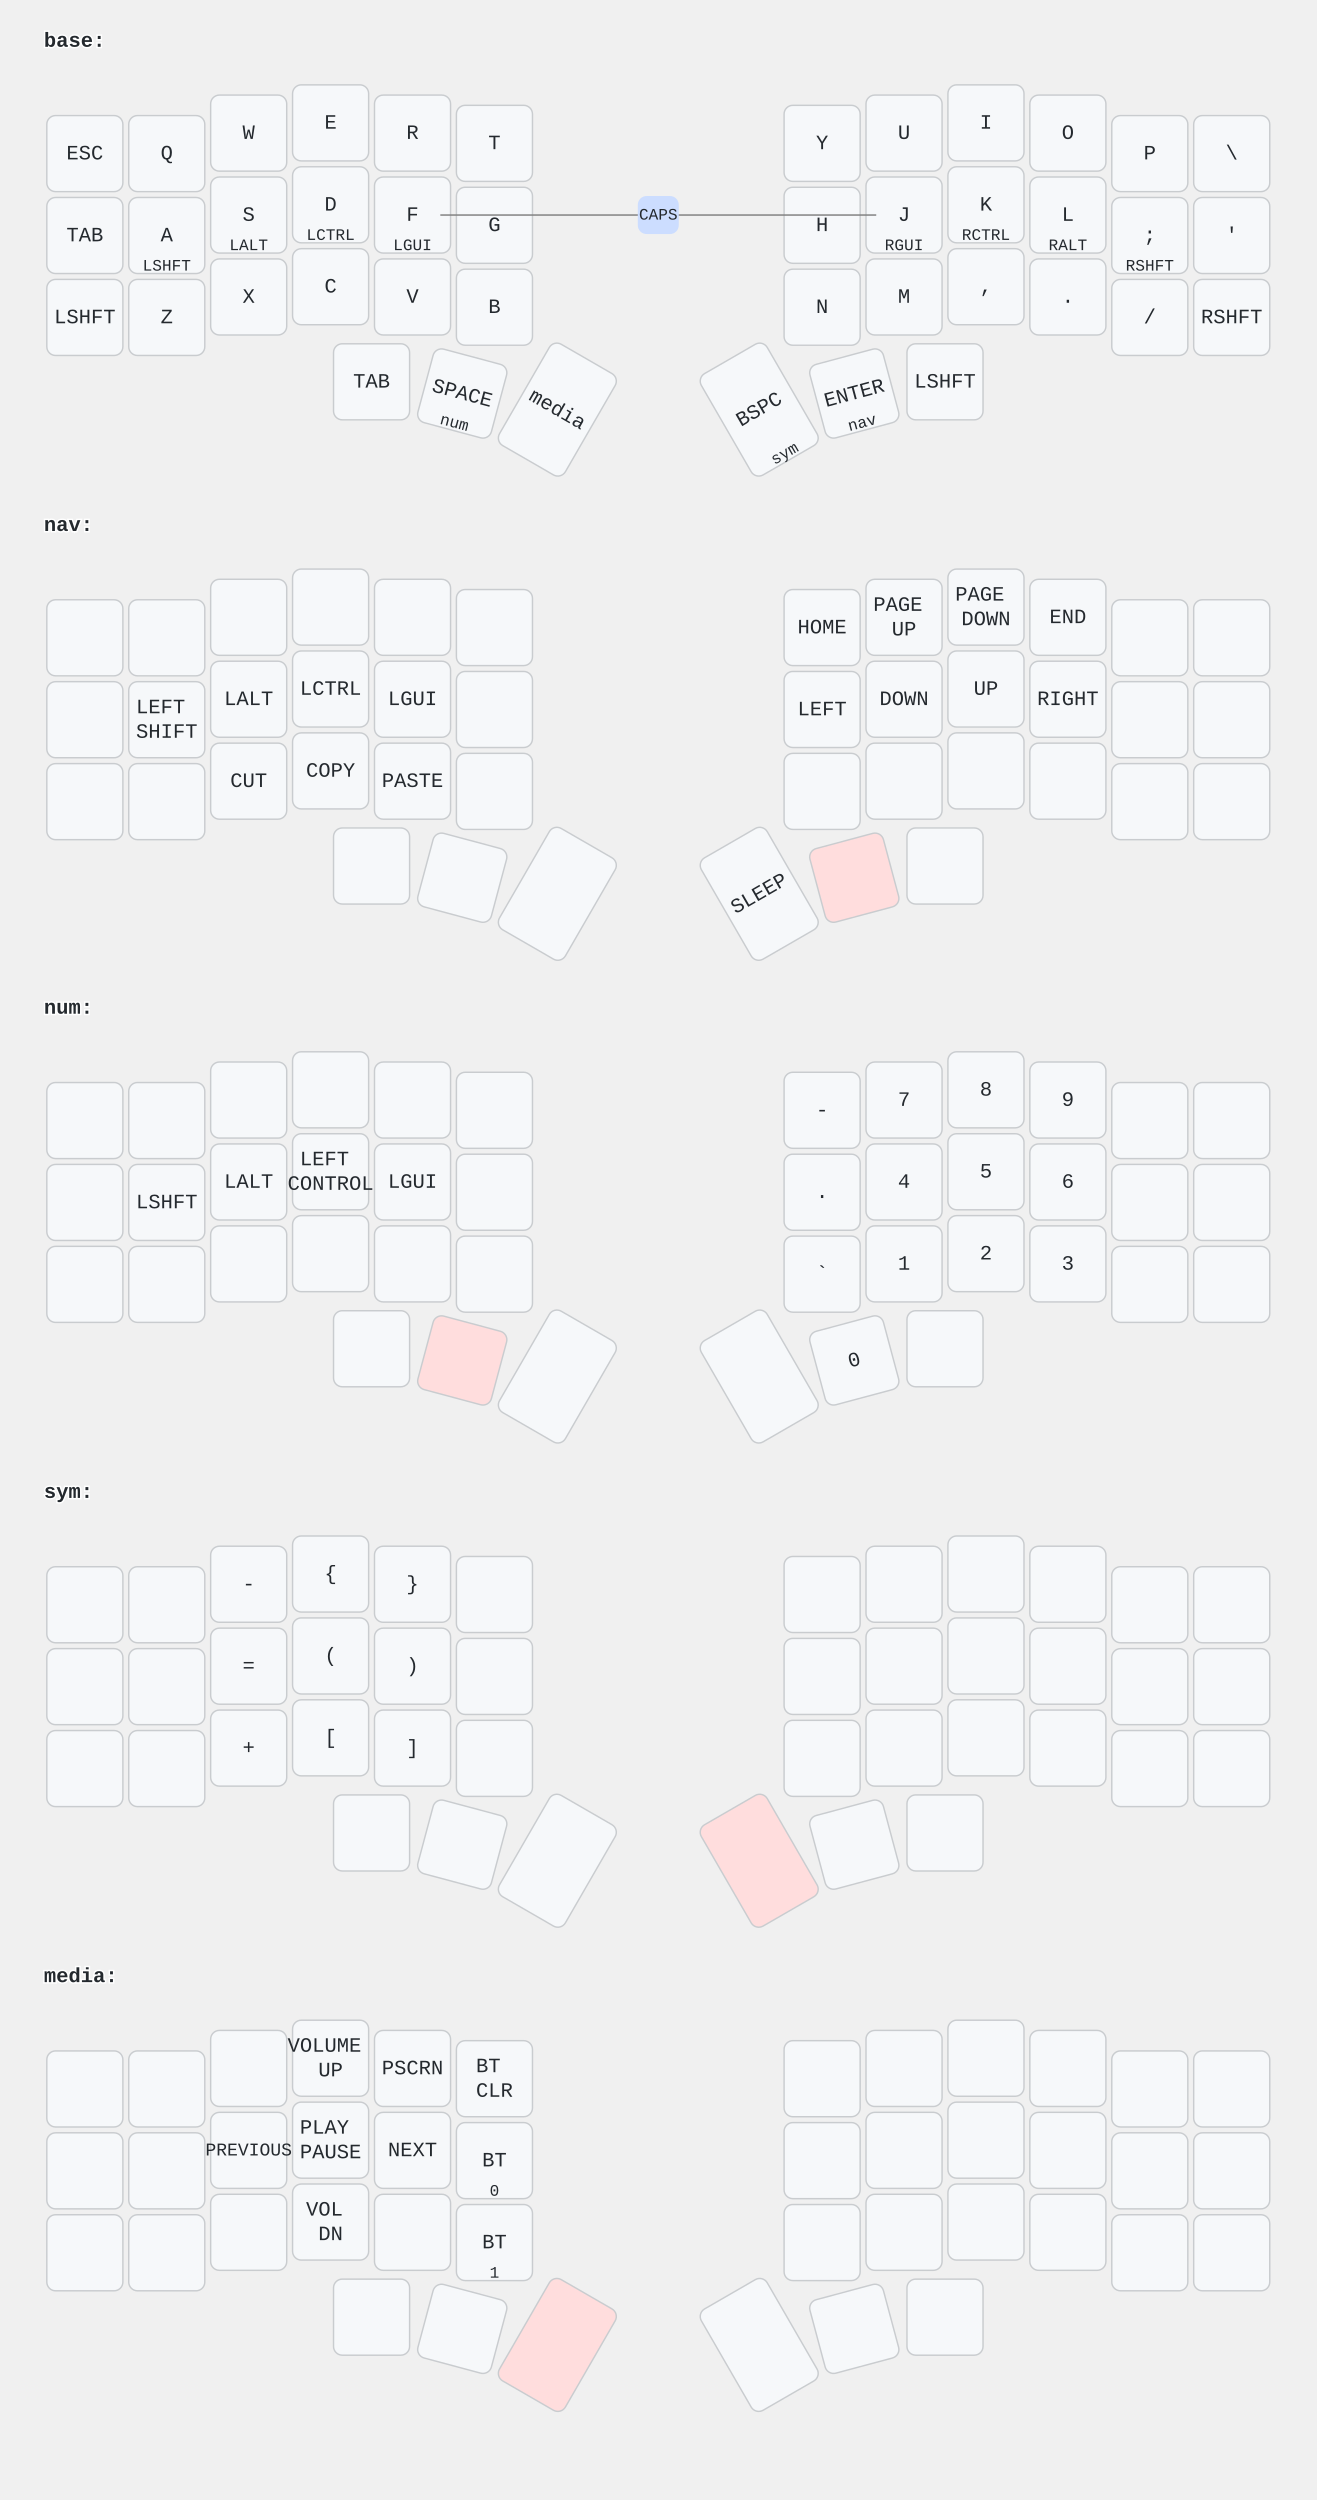
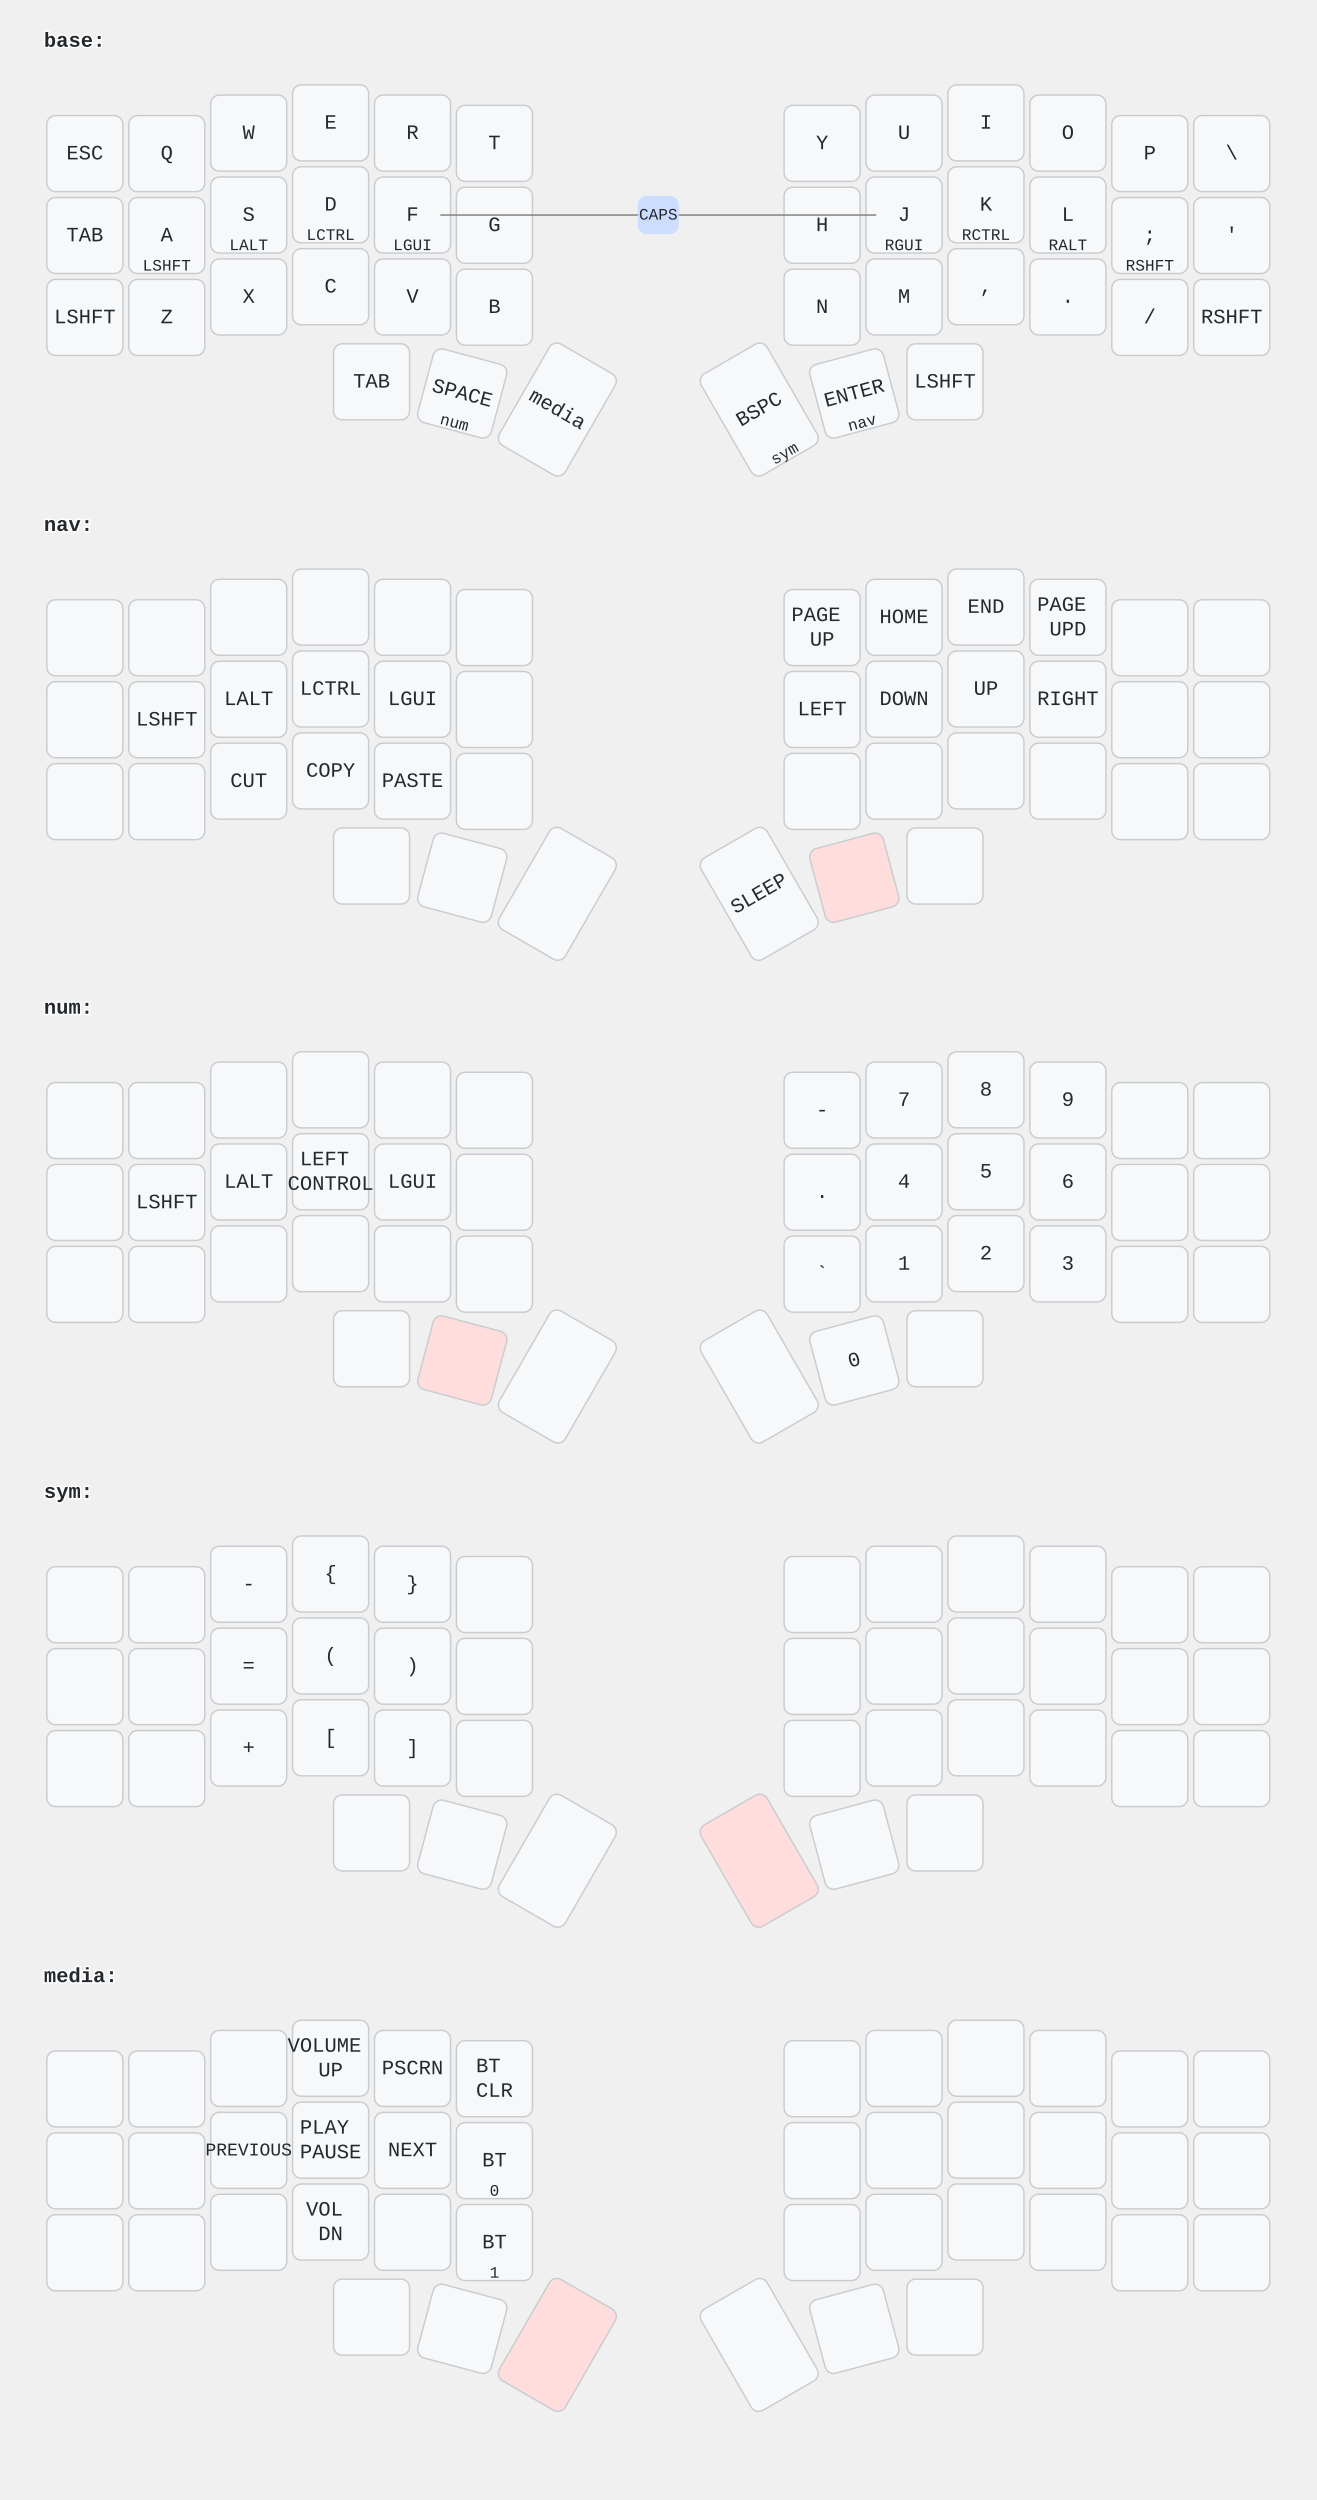
<svg xmlns="http://www.w3.org/2000/svg" width="900" height="1709" viewBox="0 0 900 1709" class="keymap">
  <style>/* inherit to force styles through use tags */
svg path {
    fill: inherit;
}

/* font and background color specifications */
svg.keymap {
    font-family: SFMono-Regular,Consolas,Liberation Mono,Menlo,monospace;
    font-size: 14px;
    font-kerning: normal;
    text-rendering: optimizeLegibility;
    fill: #24292e;
}

/* default key styling */
rect.key {
    fill: #f6f8fa;
    stroke: #c9cccf;
    stroke-width: 1;
}

/* default key side styling, only used is draw_key_sides is set */
rect.side {
    filter: brightness(90%);
}

/* color accent for combo boxes */
rect.combo, rect.combo-separate {
    fill: #cdf;
}

/* color accent for held keys */
rect.held, rect.combo.held {
    fill: #fdd;
}

/* color accent for ghost (optional) keys */
rect.ghost, rect.combo.ghost {
    stroke-dasharray: 4, 4;
    stroke-width: 2;
}

text {
    text-anchor: middle;
    dominant-baseline: middle;
}

/* styling for layer labels */
text.label {
    font-weight: bold;
    text-anchor: start;
    stroke: white;
    stroke-width: 2;
    paint-order: stroke;
}

/* styling for combo tap, and key hold/shifted label text */
text.combo, text.hold, text.shifted {
    font-size: 11px;
}

text.hold {
    text-anchor: middle;
    dominant-baseline: auto;
}

text.shifted {
    text-anchor: middle;
    dominant-baseline: hanging;
}

/* styling for hold/shifted label text in combo box */
text.combo.hold, text.combo.shifted {
    font-size: 8px;
}

/* lighter symbol for transparent keys */
text.trans {
    fill: #7b7e81;
}

/* styling for combo dendrons */
path.combo {
    stroke-width: 1;
    stroke: gray;
    fill: none;
}

/* Start Tabler Icons Cleanup */
/* cannot use height/width with glyphs */
.icon-tabler &gt; path {
    fill: inherit;
    stroke: inherit;
    stroke-width: 2;
}
/* hide tabler's default box */
.icon-tabler &gt; path[stroke="none"][fill="none"] {
    visibility: hidden;
}
/* End Tabler Icons Cleanup */
</style>
  <g transform="translate(30, 0)" class="layer-base">
    <text x="0" y="28" class="label">base:</text>
    <g transform="translate(0, 56)">
      <g transform="translate(28, 49)" class="key keypos-0">
        <rect rx="6" ry="6" x="-26" y="-26" width="52" height="52" class="key" />
        <text x="0" y="0" class="key tap">ESC</text>
      </g>
      <g transform="translate(84, 49)" class="key keypos-1">
        <rect rx="6" ry="6" x="-26" y="-26" width="52" height="52" class="key" />
        <text x="0" y="0" class="key tap">Q</text>
      </g>
      <g transform="translate(140, 35)" class="key keypos-2">
        <rect rx="6" ry="6" x="-26" y="-26" width="52" height="52" class="key" />
        <text x="0" y="0" class="key tap">W</text>
      </g>
      <g transform="translate(196, 28)" class="key keypos-3">
        <rect rx="6" ry="6" x="-26" y="-26" width="52" height="52" class="key" />
        <text x="0" y="0" class="key tap">E</text>
      </g>
      <g transform="translate(252, 35)" class="key keypos-4">
        <rect rx="6" ry="6" x="-26" y="-26" width="52" height="52" class="key" />
        <text x="0" y="0" class="key tap">R</text>
      </g>
      <g transform="translate(308, 42)" class="key keypos-5">
        <rect rx="6" ry="6" x="-26" y="-26" width="52" height="52" class="key" />
        <text x="0" y="0" class="key tap">T</text>
      </g>
      <g transform="translate(532, 42)" class="key keypos-6">
        <rect rx="6" ry="6" x="-26" y="-26" width="52" height="52" class="key" />
        <text x="0" y="0" class="key tap">Y</text>
      </g>
      <g transform="translate(588, 35)" class="key keypos-7">
        <rect rx="6" ry="6" x="-26" y="-26" width="52" height="52" class="key" />
        <text x="0" y="0" class="key tap">U</text>
      </g>
      <g transform="translate(644, 28)" class="key keypos-8">
        <rect rx="6" ry="6" x="-26" y="-26" width="52" height="52" class="key" />
        <text x="0" y="0" class="key tap">I</text>
      </g>
      <g transform="translate(700, 35)" class="key keypos-9">
        <rect rx="6" ry="6" x="-26" y="-26" width="52" height="52" class="key" />
        <text x="0" y="0" class="key tap">O</text>
      </g>
      <g transform="translate(756, 49)" class="key keypos-10">
        <rect rx="6" ry="6" x="-26" y="-26" width="52" height="52" class="key" />
        <text x="0" y="0" class="key tap">P</text>
      </g>
      <g transform="translate(812, 49)" class="key keypos-11">
        <rect rx="6" ry="6" x="-26" y="-26" width="52" height="52" class="key" />
        <text x="0" y="0" class="key tap">\</text>
      </g>
      <g transform="translate(28, 105)" class="key keypos-12">
        <rect rx="6" ry="6" x="-26" y="-26" width="52" height="52" class="key" />
        <text x="0" y="0" class="key tap">TAB</text>
      </g>
      <g transform="translate(84, 105)" class="key keypos-13">
        <rect rx="6" ry="6" x="-26" y="-26" width="52" height="52" class="key" />
        <text x="0" y="0" class="key tap">A</text>
        <text x="0" y="24" class="key hold">LSHFT</text>
      </g>
      <g transform="translate(140, 91)" class="key keypos-14">
        <rect rx="6" ry="6" x="-26" y="-26" width="52" height="52" class="key" />
        <text x="0" y="0" class="key tap">S</text>
        <text x="0" y="24" class="key hold">LALT</text>
      </g>
      <g transform="translate(196, 84)" class="key keypos-15">
        <rect rx="6" ry="6" x="-26" y="-26" width="52" height="52" class="key" />
        <text x="0" y="0" class="key tap">D</text>
        <text x="0" y="24" class="key hold">LCTRL</text>
      </g>
      <g transform="translate(252, 91)" class="key keypos-16">
        <rect rx="6" ry="6" x="-26" y="-26" width="52" height="52" class="key" />
        <text x="0" y="0" class="key tap">F</text>
        <text x="0" y="24" class="key hold">LGUI</text>
      </g>
      <g transform="translate(308, 98)" class="key keypos-17">
        <rect rx="6" ry="6" x="-26" y="-26" width="52" height="52" class="key" />
        <text x="0" y="0" class="key tap">G</text>
      </g>
      <g transform="translate(532, 98)" class="key keypos-18">
        <rect rx="6" ry="6" x="-26" y="-26" width="52" height="52" class="key" />
        <text x="0" y="0" class="key tap">H</text>
      </g>
      <g transform="translate(588, 91)" class="key keypos-19">
        <rect rx="6" ry="6" x="-26" y="-26" width="52" height="52" class="key" />
        <text x="0" y="0" class="key tap">J</text>
        <text x="0" y="24" class="key hold">RGUI</text>
      </g>
      <g transform="translate(644, 84)" class="key keypos-20">
        <rect rx="6" ry="6" x="-26" y="-26" width="52" height="52" class="key" />
        <text x="0" y="0" class="key tap">K</text>
        <text x="0" y="24" class="key hold">RCTRL</text>
      </g>
      <g transform="translate(700, 91)" class="key keypos-21">
        <rect rx="6" ry="6" x="-26" y="-26" width="52" height="52" class="key" />
        <text x="0" y="0" class="key tap">L</text>
        <text x="0" y="24" class="key hold">RALT</text>
      </g>
      <g transform="translate(756, 105)" class="key keypos-22">
        <rect rx="6" ry="6" x="-26" y="-26" width="52" height="52" class="key" />
        <text x="0" y="0" class="key tap">;</text>
        <text x="0" y="24" class="key hold">RSHFT</text>
      </g>
      <g transform="translate(812, 105)" class="key keypos-23">
        <rect rx="6" ry="6" x="-26" y="-26" width="52" height="52" class="key" />
        <text x="0" y="0" class="key tap">'</text>
      </g>
      <g transform="translate(28, 161)" class="key keypos-24">
        <rect rx="6" ry="6" x="-26" y="-26" width="52" height="52" class="key" />
        <text x="0" y="0" class="key tap">LSHFT</text>
      </g>
      <g transform="translate(84, 161)" class="key keypos-25">
        <rect rx="6" ry="6" x="-26" y="-26" width="52" height="52" class="key" />
        <text x="0" y="0" class="key tap">Z</text>
      </g>
      <g transform="translate(140, 147)" class="key keypos-26">
        <rect rx="6" ry="6" x="-26" y="-26" width="52" height="52" class="key" />
        <text x="0" y="0" class="key tap">X</text>
      </g>
      <g transform="translate(196, 140)" class="key keypos-27">
        <rect rx="6" ry="6" x="-26" y="-26" width="52" height="52" class="key" />
        <text x="0" y="0" class="key tap">C</text>
      </g>
      <g transform="translate(252, 147)" class="key keypos-28">
        <rect rx="6" ry="6" x="-26" y="-26" width="52" height="52" class="key" />
        <text x="0" y="0" class="key tap">V</text>
      </g>
      <g transform="translate(308, 154)" class="key keypos-29">
        <rect rx="6" ry="6" x="-26" y="-26" width="52" height="52" class="key" />
        <text x="0" y="0" class="key tap">B</text>
      </g>
      <g transform="translate(532, 154)" class="key keypos-30">
        <rect rx="6" ry="6" x="-26" y="-26" width="52" height="52" class="key" />
        <text x="0" y="0" class="key tap">N</text>
      </g>
      <g transform="translate(588, 147)" class="key keypos-31">
        <rect rx="6" ry="6" x="-26" y="-26" width="52" height="52" class="key" />
        <text x="0" y="0" class="key tap">M</text>
      </g>
      <g transform="translate(644, 140)" class="key keypos-32">
        <rect rx="6" ry="6" x="-26" y="-26" width="52" height="52" class="key" />
        <text x="0" y="0" class="key tap">,</text>
      </g>
      <g transform="translate(700, 147)" class="key keypos-33">
        <rect rx="6" ry="6" x="-26" y="-26" width="52" height="52" class="key" />
        <text x="0" y="0" class="key tap">.</text>
      </g>
      <g transform="translate(756, 161)" class="key keypos-34">
        <rect rx="6" ry="6" x="-26" y="-26" width="52" height="52" class="key" />
        <text x="0" y="0" class="key tap">/</text>
      </g>
      <g transform="translate(812, 161)" class="key keypos-35">
        <rect rx="6" ry="6" x="-26" y="-26" width="52" height="52" class="key" />
        <text x="0" y="0" class="key tap">RSHFT</text>
      </g>
      <g transform="translate(224, 205)" class="key keypos-36">
        <rect rx="6" ry="6" x="-26" y="-26" width="52" height="52" class="key" />
        <text x="0" y="0" class="key tap">TAB</text>
      </g>
      <g transform="translate(286, 213) rotate(15.0)" class="key keypos-37">
        <rect rx="6" ry="6" x="-26" y="-26" width="52" height="52" class="key" />
        <text x="0" y="0" class="key tap">SPACE</text>
        <text x="0" y="24" class="key hold">num</text>
      </g>
      <g transform="translate(351, 224) rotate(30.0)" class="key keypos-38">
        <rect rx="6" ry="6" x="-26" y="-40" width="52" height="80" class="key" />
        <text x="0" y="0" class="key tap">media</text>
      </g>
      <g transform="translate(489, 224) rotate(-30.0)" class="key keypos-39">
        <rect rx="6" ry="6" x="-26" y="-40" width="52" height="80" class="key" />
        <text x="0" y="0" class="key tap">BSPC</text>
        <text x="0" y="38" class="key hold">sym</text>
      </g>
      <g transform="translate(554, 213) rotate(-15.0)" class="key keypos-40">
        <rect rx="6" ry="6" x="-26" y="-26" width="52" height="52" class="key" />
        <text x="0" y="0" class="key tap">ENTER</text>
        <text x="0" y="24" class="key hold">nav</text>
      </g>
      <g transform="translate(616, 205)" class="key keypos-41">
        <rect rx="6" ry="6" x="-26" y="-26" width="52" height="52" class="key" />
        <text x="0" y="0" class="key tap">LSHFT</text>
      </g>
      <g class="combo combopos-0">
        <path d="M420,91 l-149,0" class="combo" />
        <path d="M420,91 l149,0" class="combo" />
        <rect rx="6" ry="6" x="406" y="78" width="28" height="26" class="combo" />
        <text x="420" y="91" class="combo tap">CAPS</text>
      </g>
    </g>
  </g>
  <g transform="translate(30, 331)" class="layer-nav">
    <text x="0" y="28" class="label">nav:</text>
    <g transform="translate(0, 56)">
      <g transform="translate(28, 49)" class="key keypos-0">
        <rect rx="6" ry="6" x="-26" y="-26" width="52" height="52" class="key" />
      </g>
      <g transform="translate(84, 49)" class="key keypos-1">
        <rect rx="6" ry="6" x="-26" y="-26" width="52" height="52" class="key" />
      </g>
      <g transform="translate(140, 35)" class="key keypos-2">
        <rect rx="6" ry="6" x="-26" y="-26" width="52" height="52" class="key" />
      </g>
      <g transform="translate(196, 28)" class="key keypos-3">
        <rect rx="6" ry="6" x="-26" y="-26" width="52" height="52" class="key" />
      </g>
      <g transform="translate(252, 35)" class="key keypos-4">
        <rect rx="6" ry="6" x="-26" y="-26" width="52" height="52" class="key" />
      </g>
      <g transform="translate(308, 42)" class="key keypos-5">
        <rect rx="6" ry="6" x="-26" y="-26" width="52" height="52" class="key" />
      </g>
      <g transform="translate(532, 42)" class="key keypos-6">
        <rect rx="6" ry="6" x="-26" y="-26" width="52" height="52" class="key" />
-         <text x="0" y="0" class="key tap">HOME</text>
-       </g>
-       <g transform="translate(588, 35)" class="key keypos-7">
-         <rect rx="6" ry="6" x="-26" y="-26" width="52" height="52" class="key" />
        <text x="0" y="0" class="key tap">
          <tspan x="0" dy="-0.6em">PAGE</tspan>
          <tspan x="0" dy="1.2em">UP</tspan>
        </text>
      </g>
+       <g transform="translate(588, 35)" class="key keypos-7">
+         <rect rx="6" ry="6" x="-26" y="-26" width="52" height="52" class="key" />
+         <text x="0" y="0" class="key tap">HOME</text>
+       </g>
      <g transform="translate(644, 28)" class="key keypos-8">
+         <rect rx="6" ry="6" x="-26" y="-26" width="52" height="52" class="key" />
+         <text x="0" y="0" class="key tap">END</text>
+       </g>
+       <g transform="translate(700, 35)" class="key keypos-9">
        <rect rx="6" ry="6" x="-26" y="-26" width="52" height="52" class="key" />
        <text x="0" y="0" class="key tap">
          <tspan x="0" dy="-0.6em">PAGE</tspan>
-           <tspan x="0" dy="1.2em">DOWN</tspan>
+           <tspan x="0" dy="1.2em">UPD</tspan>
        </text>
      </g>
-       <g transform="translate(700, 35)" class="key keypos-9">
-         <rect rx="6" ry="6" x="-26" y="-26" width="52" height="52" class="key" />
-         <text x="0" y="0" class="key tap">END</text>
-       </g>
      <g transform="translate(756, 49)" class="key keypos-10">
        <rect rx="6" ry="6" x="-26" y="-26" width="52" height="52" class="key" />
      </g>
      <g transform="translate(812, 49)" class="key keypos-11">
        <rect rx="6" ry="6" x="-26" y="-26" width="52" height="52" class="key" />
      </g>
      <g transform="translate(28, 105)" class="key keypos-12">
        <rect rx="6" ry="6" x="-26" y="-26" width="52" height="52" class="key" />
      </g>
      <g transform="translate(84, 105)" class="key keypos-13">
        <rect rx="6" ry="6" x="-26" y="-26" width="52" height="52" class="key" />
-         <text x="0" y="0" class="key tap">
-           <tspan x="0" dy="-0.6em">LEFT</tspan>
-           <tspan x="0" dy="1.2em">SHIFT</tspan>
-         </text>
+         <text x="0" y="0" class="key tap">LSHFT</text>
      </g>
      <g transform="translate(140, 91)" class="key keypos-14">
        <rect rx="6" ry="6" x="-26" y="-26" width="52" height="52" class="key" />
        <text x="0" y="0" class="key tap">LALT</text>
      </g>
      <g transform="translate(196, 84)" class="key keypos-15">
        <rect rx="6" ry="6" x="-26" y="-26" width="52" height="52" class="key" />
        <text x="0" y="0" class="key tap">LCTRL</text>
      </g>
      <g transform="translate(252, 91)" class="key keypos-16">
        <rect rx="6" ry="6" x="-26" y="-26" width="52" height="52" class="key" />
        <text x="0" y="0" class="key tap">LGUI</text>
      </g>
      <g transform="translate(308, 98)" class="key keypos-17">
        <rect rx="6" ry="6" x="-26" y="-26" width="52" height="52" class="key" />
      </g>
      <g transform="translate(532, 98)" class="key keypos-18">
        <rect rx="6" ry="6" x="-26" y="-26" width="52" height="52" class="key" />
        <text x="0" y="0" class="key tap">LEFT</text>
      </g>
      <g transform="translate(588, 91)" class="key keypos-19">
        <rect rx="6" ry="6" x="-26" y="-26" width="52" height="52" class="key" />
        <text x="0" y="0" class="key tap">DOWN</text>
      </g>
      <g transform="translate(644, 84)" class="key keypos-20">
        <rect rx="6" ry="6" x="-26" y="-26" width="52" height="52" class="key" />
        <text x="0" y="0" class="key tap">UP</text>
      </g>
      <g transform="translate(700, 91)" class="key keypos-21">
        <rect rx="6" ry="6" x="-26" y="-26" width="52" height="52" class="key" />
        <text x="0" y="0" class="key tap">RIGHT</text>
      </g>
      <g transform="translate(756, 105)" class="key keypos-22">
        <rect rx="6" ry="6" x="-26" y="-26" width="52" height="52" class="key" />
      </g>
      <g transform="translate(812, 105)" class="key keypos-23">
        <rect rx="6" ry="6" x="-26" y="-26" width="52" height="52" class="key" />
      </g>
      <g transform="translate(28, 161)" class="key keypos-24">
        <rect rx="6" ry="6" x="-26" y="-26" width="52" height="52" class="key" />
      </g>
      <g transform="translate(84, 161)" class="key keypos-25">
        <rect rx="6" ry="6" x="-26" y="-26" width="52" height="52" class="key" />
      </g>
      <g transform="translate(140, 147)" class="key keypos-26">
        <rect rx="6" ry="6" x="-26" y="-26" width="52" height="52" class="key" />
        <text x="0" y="0" class="key tap">CUT</text>
      </g>
      <g transform="translate(196, 140)" class="key keypos-27">
        <rect rx="6" ry="6" x="-26" y="-26" width="52" height="52" class="key" />
        <text x="0" y="0" class="key tap">COPY</text>
      </g>
      <g transform="translate(252, 147)" class="key keypos-28">
        <rect rx="6" ry="6" x="-26" y="-26" width="52" height="52" class="key" />
        <text x="0" y="0" class="key tap">PASTE</text>
      </g>
      <g transform="translate(308, 154)" class="key keypos-29">
        <rect rx="6" ry="6" x="-26" y="-26" width="52" height="52" class="key" />
      </g>
      <g transform="translate(532, 154)" class="key keypos-30">
        <rect rx="6" ry="6" x="-26" y="-26" width="52" height="52" class="key" />
      </g>
      <g transform="translate(588, 147)" class="key keypos-31">
        <rect rx="6" ry="6" x="-26" y="-26" width="52" height="52" class="key" />
      </g>
      <g transform="translate(644, 140)" class="key keypos-32">
        <rect rx="6" ry="6" x="-26" y="-26" width="52" height="52" class="key" />
      </g>
      <g transform="translate(700, 147)" class="key keypos-33">
        <rect rx="6" ry="6" x="-26" y="-26" width="52" height="52" class="key" />
      </g>
      <g transform="translate(756, 161)" class="key keypos-34">
        <rect rx="6" ry="6" x="-26" y="-26" width="52" height="52" class="key" />
      </g>
      <g transform="translate(812, 161)" class="key keypos-35">
        <rect rx="6" ry="6" x="-26" y="-26" width="52" height="52" class="key" />
      </g>
      <g transform="translate(224, 205)" class="key keypos-36">
        <rect rx="6" ry="6" x="-26" y="-26" width="52" height="52" class="key" />
      </g>
      <g transform="translate(286, 213) rotate(15.0)" class="key keypos-37">
        <rect rx="6" ry="6" x="-26" y="-26" width="52" height="52" class="key" />
      </g>
      <g transform="translate(351, 224) rotate(30.0)" class="key keypos-38">
        <rect rx="6" ry="6" x="-26" y="-40" width="52" height="80" class="key" />
      </g>
      <g transform="translate(489, 224) rotate(-30.0)" class="key keypos-39">
        <rect rx="6" ry="6" x="-26" y="-40" width="52" height="80" class="key" />
        <text x="0" y="0" class="key tap">SLEEP</text>
      </g>
      <g transform="translate(554, 213) rotate(-15.0)" class="key held keypos-40">
        <rect rx="6" ry="6" x="-26" y="-26" width="52" height="52" class="key held" />
      </g>
      <g transform="translate(616, 205)" class="key keypos-41">
        <rect rx="6" ry="6" x="-26" y="-26" width="52" height="52" class="key" />
      </g>
    </g>
  </g>
  <g transform="translate(30, 661)" class="layer-num">
    <text x="0" y="28" class="label">num:</text>
    <g transform="translate(0, 56)">
      <g transform="translate(28, 49)" class="key keypos-0">
        <rect rx="6" ry="6" x="-26" y="-26" width="52" height="52" class="key" />
      </g>
      <g transform="translate(84, 49)" class="key keypos-1">
        <rect rx="6" ry="6" x="-26" y="-26" width="52" height="52" class="key" />
      </g>
      <g transform="translate(140, 35)" class="key keypos-2">
        <rect rx="6" ry="6" x="-26" y="-26" width="52" height="52" class="key" />
      </g>
      <g transform="translate(196, 28)" class="key keypos-3">
        <rect rx="6" ry="6" x="-26" y="-26" width="52" height="52" class="key" />
      </g>
      <g transform="translate(252, 35)" class="key keypos-4">
        <rect rx="6" ry="6" x="-26" y="-26" width="52" height="52" class="key" />
      </g>
      <g transform="translate(308, 42)" class="key keypos-5">
        <rect rx="6" ry="6" x="-26" y="-26" width="52" height="52" class="key" />
      </g>
      <g transform="translate(532, 42)" class="key keypos-6">
        <rect rx="6" ry="6" x="-26" y="-26" width="52" height="52" class="key" />
        <text x="0" y="0" class="key tap">-</text>
      </g>
      <g transform="translate(588, 35)" class="key keypos-7">
        <rect rx="6" ry="6" x="-26" y="-26" width="52" height="52" class="key" />
        <text x="0" y="0" class="key tap">7</text>
      </g>
      <g transform="translate(644, 28)" class="key keypos-8">
        <rect rx="6" ry="6" x="-26" y="-26" width="52" height="52" class="key" />
        <text x="0" y="0" class="key tap">8</text>
      </g>
      <g transform="translate(700, 35)" class="key keypos-9">
        <rect rx="6" ry="6" x="-26" y="-26" width="52" height="52" class="key" />
        <text x="0" y="0" class="key tap">9</text>
      </g>
      <g transform="translate(756, 49)" class="key keypos-10">
        <rect rx="6" ry="6" x="-26" y="-26" width="52" height="52" class="key" />
      </g>
      <g transform="translate(812, 49)" class="key keypos-11">
        <rect rx="6" ry="6" x="-26" y="-26" width="52" height="52" class="key" />
      </g>
      <g transform="translate(28, 105)" class="key keypos-12">
        <rect rx="6" ry="6" x="-26" y="-26" width="52" height="52" class="key" />
      </g>
      <g transform="translate(84, 105)" class="key keypos-13">
        <rect rx="6" ry="6" x="-26" y="-26" width="52" height="52" class="key" />
        <text x="0" y="0" class="key tap">LSHFT</text>
      </g>
      <g transform="translate(140, 91)" class="key keypos-14">
        <rect rx="6" ry="6" x="-26" y="-26" width="52" height="52" class="key" />
        <text x="0" y="0" class="key tap">LALT</text>
      </g>
      <g transform="translate(196, 84)" class="key keypos-15">
        <rect rx="6" ry="6" x="-26" y="-26" width="52" height="52" class="key" />
        <text x="0" y="0" class="key tap">
          <tspan x="0" dy="-0.6em">LEFT</tspan>
          <tspan x="0" dy="1.2em">CONTROL</tspan>
        </text>
      </g>
      <g transform="translate(252, 91)" class="key keypos-16">
        <rect rx="6" ry="6" x="-26" y="-26" width="52" height="52" class="key" />
        <text x="0" y="0" class="key tap">LGUI</text>
      </g>
      <g transform="translate(308, 98)" class="key keypos-17">
        <rect rx="6" ry="6" x="-26" y="-26" width="52" height="52" class="key" />
      </g>
      <g transform="translate(532, 98)" class="key keypos-18">
        <rect rx="6" ry="6" x="-26" y="-26" width="52" height="52" class="key" />
        <text x="0" y="0" class="key tap">.</text>
      </g>
      <g transform="translate(588, 91)" class="key keypos-19">
        <rect rx="6" ry="6" x="-26" y="-26" width="52" height="52" class="key" />
        <text x="0" y="0" class="key tap">4</text>
      </g>
      <g transform="translate(644, 84)" class="key keypos-20">
        <rect rx="6" ry="6" x="-26" y="-26" width="52" height="52" class="key" />
        <text x="0" y="0" class="key tap">5</text>
      </g>
      <g transform="translate(700, 91)" class="key keypos-21">
        <rect rx="6" ry="6" x="-26" y="-26" width="52" height="52" class="key" />
        <text x="0" y="0" class="key tap">6</text>
      </g>
      <g transform="translate(756, 105)" class="key keypos-22">
        <rect rx="6" ry="6" x="-26" y="-26" width="52" height="52" class="key" />
      </g>
      <g transform="translate(812, 105)" class="key keypos-23">
        <rect rx="6" ry="6" x="-26" y="-26" width="52" height="52" class="key" />
      </g>
      <g transform="translate(28, 161)" class="key keypos-24">
        <rect rx="6" ry="6" x="-26" y="-26" width="52" height="52" class="key" />
      </g>
      <g transform="translate(84, 161)" class="key keypos-25">
        <rect rx="6" ry="6" x="-26" y="-26" width="52" height="52" class="key" />
      </g>
      <g transform="translate(140, 147)" class="key keypos-26">
        <rect rx="6" ry="6" x="-26" y="-26" width="52" height="52" class="key" />
      </g>
      <g transform="translate(196, 140)" class="key keypos-27">
        <rect rx="6" ry="6" x="-26" y="-26" width="52" height="52" class="key" />
      </g>
      <g transform="translate(252, 147)" class="key keypos-28">
        <rect rx="6" ry="6" x="-26" y="-26" width="52" height="52" class="key" />
      </g>
      <g transform="translate(308, 154)" class="key keypos-29">
        <rect rx="6" ry="6" x="-26" y="-26" width="52" height="52" class="key" />
      </g>
      <g transform="translate(532, 154)" class="key keypos-30">
        <rect rx="6" ry="6" x="-26" y="-26" width="52" height="52" class="key" />
        <text x="0" y="0" class="key tap">`</text>
      </g>
      <g transform="translate(588, 147)" class="key keypos-31">
        <rect rx="6" ry="6" x="-26" y="-26" width="52" height="52" class="key" />
        <text x="0" y="0" class="key tap">1</text>
      </g>
      <g transform="translate(644, 140)" class="key keypos-32">
        <rect rx="6" ry="6" x="-26" y="-26" width="52" height="52" class="key" />
        <text x="0" y="0" class="key tap">2</text>
      </g>
      <g transform="translate(700, 147)" class="key keypos-33">
        <rect rx="6" ry="6" x="-26" y="-26" width="52" height="52" class="key" />
        <text x="0" y="0" class="key tap">3</text>
      </g>
      <g transform="translate(756, 161)" class="key keypos-34">
        <rect rx="6" ry="6" x="-26" y="-26" width="52" height="52" class="key" />
      </g>
      <g transform="translate(812, 161)" class="key keypos-35">
        <rect rx="6" ry="6" x="-26" y="-26" width="52" height="52" class="key" />
      </g>
      <g transform="translate(224, 205)" class="key keypos-36">
        <rect rx="6" ry="6" x="-26" y="-26" width="52" height="52" class="key" />
      </g>
      <g transform="translate(286, 213) rotate(15.0)" class="key held keypos-37">
        <rect rx="6" ry="6" x="-26" y="-26" width="52" height="52" class="key held" />
      </g>
      <g transform="translate(351, 224) rotate(30.0)" class="key keypos-38">
        <rect rx="6" ry="6" x="-26" y="-40" width="52" height="80" class="key" />
      </g>
      <g transform="translate(489, 224) rotate(-30.0)" class="key keypos-39">
        <rect rx="6" ry="6" x="-26" y="-40" width="52" height="80" class="key" />
      </g>
      <g transform="translate(554, 213) rotate(-15.0)" class="key keypos-40">
        <rect rx="6" ry="6" x="-26" y="-26" width="52" height="52" class="key" />
        <text x="0" y="0" class="key tap">0</text>
      </g>
      <g transform="translate(616, 205)" class="key keypos-41">
        <rect rx="6" ry="6" x="-26" y="-26" width="52" height="52" class="key" />
      </g>
    </g>
  </g>
  <g transform="translate(30, 992)" class="layer-sym">
    <text x="0" y="28" class="label">sym:</text>
    <g transform="translate(0, 56)">
      <g transform="translate(28, 49)" class="key keypos-0">
        <rect rx="6" ry="6" x="-26" y="-26" width="52" height="52" class="key" />
      </g>
      <g transform="translate(84, 49)" class="key keypos-1">
        <rect rx="6" ry="6" x="-26" y="-26" width="52" height="52" class="key" />
      </g>
      <g transform="translate(140, 35)" class="key keypos-2">
        <rect rx="6" ry="6" x="-26" y="-26" width="52" height="52" class="key" />
        <text x="0" y="0" class="key tap">-</text>
      </g>
      <g transform="translate(196, 28)" class="key keypos-3">
        <rect rx="6" ry="6" x="-26" y="-26" width="52" height="52" class="key" />
        <text x="0" y="0" class="key tap">{</text>
      </g>
      <g transform="translate(252, 35)" class="key keypos-4">
        <rect rx="6" ry="6" x="-26" y="-26" width="52" height="52" class="key" />
        <text x="0" y="0" class="key tap">}</text>
      </g>
      <g transform="translate(308, 42)" class="key keypos-5">
        <rect rx="6" ry="6" x="-26" y="-26" width="52" height="52" class="key" />
      </g>
      <g transform="translate(532, 42)" class="key keypos-6">
        <rect rx="6" ry="6" x="-26" y="-26" width="52" height="52" class="key" />
      </g>
      <g transform="translate(588, 35)" class="key keypos-7">
        <rect rx="6" ry="6" x="-26" y="-26" width="52" height="52" class="key" />
      </g>
      <g transform="translate(644, 28)" class="key keypos-8">
        <rect rx="6" ry="6" x="-26" y="-26" width="52" height="52" class="key" />
      </g>
      <g transform="translate(700, 35)" class="key keypos-9">
        <rect rx="6" ry="6" x="-26" y="-26" width="52" height="52" class="key" />
      </g>
      <g transform="translate(756, 49)" class="key keypos-10">
        <rect rx="6" ry="6" x="-26" y="-26" width="52" height="52" class="key" />
      </g>
      <g transform="translate(812, 49)" class="key keypos-11">
        <rect rx="6" ry="6" x="-26" y="-26" width="52" height="52" class="key" />
      </g>
      <g transform="translate(28, 105)" class="key keypos-12">
        <rect rx="6" ry="6" x="-26" y="-26" width="52" height="52" class="key" />
      </g>
      <g transform="translate(84, 105)" class="key keypos-13">
        <rect rx="6" ry="6" x="-26" y="-26" width="52" height="52" class="key" />
      </g>
      <g transform="translate(140, 91)" class="key keypos-14">
        <rect rx="6" ry="6" x="-26" y="-26" width="52" height="52" class="key" />
        <text x="0" y="0" class="key tap">=</text>
      </g>
      <g transform="translate(196, 84)" class="key keypos-15">
        <rect rx="6" ry="6" x="-26" y="-26" width="52" height="52" class="key" />
        <text x="0" y="0" class="key tap">(</text>
      </g>
      <g transform="translate(252, 91)" class="key keypos-16">
        <rect rx="6" ry="6" x="-26" y="-26" width="52" height="52" class="key" />
        <text x="0" y="0" class="key tap">)</text>
      </g>
      <g transform="translate(308, 98)" class="key keypos-17">
        <rect rx="6" ry="6" x="-26" y="-26" width="52" height="52" class="key" />
      </g>
      <g transform="translate(532, 98)" class="key keypos-18">
        <rect rx="6" ry="6" x="-26" y="-26" width="52" height="52" class="key" />
      </g>
      <g transform="translate(588, 91)" class="key keypos-19">
        <rect rx="6" ry="6" x="-26" y="-26" width="52" height="52" class="key" />
      </g>
      <g transform="translate(644, 84)" class="key keypos-20">
        <rect rx="6" ry="6" x="-26" y="-26" width="52" height="52" class="key" />
      </g>
      <g transform="translate(700, 91)" class="key keypos-21">
        <rect rx="6" ry="6" x="-26" y="-26" width="52" height="52" class="key" />
      </g>
      <g transform="translate(756, 105)" class="key keypos-22">
        <rect rx="6" ry="6" x="-26" y="-26" width="52" height="52" class="key" />
      </g>
      <g transform="translate(812, 105)" class="key keypos-23">
        <rect rx="6" ry="6" x="-26" y="-26" width="52" height="52" class="key" />
      </g>
      <g transform="translate(28, 161)" class="key keypos-24">
        <rect rx="6" ry="6" x="-26" y="-26" width="52" height="52" class="key" />
      </g>
      <g transform="translate(84, 161)" class="key keypos-25">
        <rect rx="6" ry="6" x="-26" y="-26" width="52" height="52" class="key" />
      </g>
      <g transform="translate(140, 147)" class="key keypos-26">
        <rect rx="6" ry="6" x="-26" y="-26" width="52" height="52" class="key" />
        <text x="0" y="0" class="key tap">+</text>
      </g>
      <g transform="translate(196, 140)" class="key keypos-27">
        <rect rx="6" ry="6" x="-26" y="-26" width="52" height="52" class="key" />
        <text x="0" y="0" class="key tap">[</text>
      </g>
      <g transform="translate(252, 147)" class="key keypos-28">
        <rect rx="6" ry="6" x="-26" y="-26" width="52" height="52" class="key" />
        <text x="0" y="0" class="key tap">]</text>
      </g>
      <g transform="translate(308, 154)" class="key keypos-29">
        <rect rx="6" ry="6" x="-26" y="-26" width="52" height="52" class="key" />
      </g>
      <g transform="translate(532, 154)" class="key keypos-30">
        <rect rx="6" ry="6" x="-26" y="-26" width="52" height="52" class="key" />
      </g>
      <g transform="translate(588, 147)" class="key keypos-31">
        <rect rx="6" ry="6" x="-26" y="-26" width="52" height="52" class="key" />
      </g>
      <g transform="translate(644, 140)" class="key keypos-32">
        <rect rx="6" ry="6" x="-26" y="-26" width="52" height="52" class="key" />
      </g>
      <g transform="translate(700, 147)" class="key keypos-33">
        <rect rx="6" ry="6" x="-26" y="-26" width="52" height="52" class="key" />
      </g>
      <g transform="translate(756, 161)" class="key keypos-34">
        <rect rx="6" ry="6" x="-26" y="-26" width="52" height="52" class="key" />
      </g>
      <g transform="translate(812, 161)" class="key keypos-35">
        <rect rx="6" ry="6" x="-26" y="-26" width="52" height="52" class="key" />
      </g>
      <g transform="translate(224, 205)" class="key keypos-36">
        <rect rx="6" ry="6" x="-26" y="-26" width="52" height="52" class="key" />
      </g>
      <g transform="translate(286, 213) rotate(15.0)" class="key keypos-37">
        <rect rx="6" ry="6" x="-26" y="-26" width="52" height="52" class="key" />
      </g>
      <g transform="translate(351, 224) rotate(30.0)" class="key keypos-38">
        <rect rx="6" ry="6" x="-26" y="-40" width="52" height="80" class="key" />
      </g>
      <g transform="translate(489, 224) rotate(-30.0)" class="key held keypos-39">
        <rect rx="6" ry="6" x="-26" y="-40" width="52" height="80" class="key held" />
      </g>
      <g transform="translate(554, 213) rotate(-15.0)" class="key keypos-40">
        <rect rx="6" ry="6" x="-26" y="-26" width="52" height="52" class="key" />
      </g>
      <g transform="translate(616, 205)" class="key keypos-41">
        <rect rx="6" ry="6" x="-26" y="-26" width="52" height="52" class="key" />
      </g>
    </g>
  </g>
  <g transform="translate(30, 1323)" class="layer-media">
    <text x="0" y="28" class="label">media:</text>
    <g transform="translate(0, 56)">
      <g transform="translate(28, 49)" class="key keypos-0">
        <rect rx="6" ry="6" x="-26" y="-26" width="52" height="52" class="key" />
      </g>
      <g transform="translate(84, 49)" class="key keypos-1">
        <rect rx="6" ry="6" x="-26" y="-26" width="52" height="52" class="key" />
      </g>
      <g transform="translate(140, 35)" class="key keypos-2">
        <rect rx="6" ry="6" x="-26" y="-26" width="52" height="52" class="key" />
      </g>
      <g transform="translate(196, 28)" class="key keypos-3">
        <rect rx="6" ry="6" x="-26" y="-26" width="52" height="52" class="key" />
        <text x="0" y="0" class="key tap">
          <tspan x="0" dy="-0.6em">VOLUME</tspan>
          <tspan x="0" dy="1.2em">UP</tspan>
        </text>
      </g>
      <g transform="translate(252, 35)" class="key keypos-4">
        <rect rx="6" ry="6" x="-26" y="-26" width="52" height="52" class="key" />
        <text x="0" y="0" class="key tap">PSCRN</text>
      </g>
      <g transform="translate(308, 42)" class="key keypos-5">
        <rect rx="6" ry="6" x="-26" y="-26" width="52" height="52" class="key" />
        <text x="0" y="0" class="key tap">
          <tspan x="0" dy="-0.6em">BT</tspan>
          <tspan x="0" dy="1.2em">CLR</tspan>
        </text>
      </g>
      <g transform="translate(532, 42)" class="key keypos-6">
        <rect rx="6" ry="6" x="-26" y="-26" width="52" height="52" class="key" />
      </g>
      <g transform="translate(588, 35)" class="key keypos-7">
        <rect rx="6" ry="6" x="-26" y="-26" width="52" height="52" class="key" />
      </g>
      <g transform="translate(644, 28)" class="key keypos-8">
        <rect rx="6" ry="6" x="-26" y="-26" width="52" height="52" class="key" />
      </g>
      <g transform="translate(700, 35)" class="key keypos-9">
        <rect rx="6" ry="6" x="-26" y="-26" width="52" height="52" class="key" />
      </g>
      <g transform="translate(756, 49)" class="key keypos-10">
        <rect rx="6" ry="6" x="-26" y="-26" width="52" height="52" class="key" />
      </g>
      <g transform="translate(812, 49)" class="key keypos-11">
        <rect rx="6" ry="6" x="-26" y="-26" width="52" height="52" class="key" />
      </g>
      <g transform="translate(28, 105)" class="key keypos-12">
        <rect rx="6" ry="6" x="-26" y="-26" width="52" height="52" class="key" />
      </g>
      <g transform="translate(84, 105)" class="key keypos-13">
        <rect rx="6" ry="6" x="-26" y="-26" width="52" height="52" class="key" />
      </g>
      <g transform="translate(140, 91)" class="key keypos-14">
        <rect rx="6" ry="6" x="-26" y="-26" width="52" height="52" class="key" />
        <text x="0" y="0" class="key tap">
          <tspan style="font-size: 88%">PREVIOUS</tspan>
        </text>
      </g>
      <g transform="translate(196, 84)" class="key keypos-15">
        <rect rx="6" ry="6" x="-26" y="-26" width="52" height="52" class="key" />
        <text x="0" y="0" class="key tap">
          <tspan x="0" dy="-0.6em">PLAY</tspan>
          <tspan x="0" dy="1.2em">PAUSE</tspan>
        </text>
      </g>
      <g transform="translate(252, 91)" class="key keypos-16">
        <rect rx="6" ry="6" x="-26" y="-26" width="52" height="52" class="key" />
        <text x="0" y="0" class="key tap">NEXT</text>
      </g>
      <g transform="translate(308, 98)" class="key keypos-17">
        <rect rx="6" ry="6" x="-26" y="-26" width="52" height="52" class="key" />
        <text x="0" y="0" class="key tap">BT</text>
        <text x="0" y="24" class="key hold">0</text>
      </g>
      <g transform="translate(532, 98)" class="key keypos-18">
        <rect rx="6" ry="6" x="-26" y="-26" width="52" height="52" class="key" />
      </g>
      <g transform="translate(588, 91)" class="key keypos-19">
        <rect rx="6" ry="6" x="-26" y="-26" width="52" height="52" class="key" />
      </g>
      <g transform="translate(644, 84)" class="key keypos-20">
        <rect rx="6" ry="6" x="-26" y="-26" width="52" height="52" class="key" />
      </g>
      <g transform="translate(700, 91)" class="key keypos-21">
        <rect rx="6" ry="6" x="-26" y="-26" width="52" height="52" class="key" />
      </g>
      <g transform="translate(756, 105)" class="key keypos-22">
        <rect rx="6" ry="6" x="-26" y="-26" width="52" height="52" class="key" />
      </g>
      <g transform="translate(812, 105)" class="key keypos-23">
        <rect rx="6" ry="6" x="-26" y="-26" width="52" height="52" class="key" />
      </g>
      <g transform="translate(28, 161)" class="key keypos-24">
        <rect rx="6" ry="6" x="-26" y="-26" width="52" height="52" class="key" />
      </g>
      <g transform="translate(84, 161)" class="key keypos-25">
        <rect rx="6" ry="6" x="-26" y="-26" width="52" height="52" class="key" />
      </g>
      <g transform="translate(140, 147)" class="key keypos-26">
        <rect rx="6" ry="6" x="-26" y="-26" width="52" height="52" class="key" />
      </g>
      <g transform="translate(196, 140)" class="key keypos-27">
        <rect rx="6" ry="6" x="-26" y="-26" width="52" height="52" class="key" />
        <text x="0" y="0" class="key tap">
          <tspan x="0" dy="-0.6em">VOL</tspan>
          <tspan x="0" dy="1.2em">DN</tspan>
        </text>
      </g>
      <g transform="translate(252, 147)" class="key keypos-28">
        <rect rx="6" ry="6" x="-26" y="-26" width="52" height="52" class="key" />
      </g>
      <g transform="translate(308, 154)" class="key keypos-29">
        <rect rx="6" ry="6" x="-26" y="-26" width="52" height="52" class="key" />
        <text x="0" y="0" class="key tap">BT</text>
        <text x="0" y="24" class="key hold">1</text>
      </g>
      <g transform="translate(532, 154)" class="key keypos-30">
        <rect rx="6" ry="6" x="-26" y="-26" width="52" height="52" class="key" />
      </g>
      <g transform="translate(588, 147)" class="key keypos-31">
        <rect rx="6" ry="6" x="-26" y="-26" width="52" height="52" class="key" />
      </g>
      <g transform="translate(644, 140)" class="key keypos-32">
        <rect rx="6" ry="6" x="-26" y="-26" width="52" height="52" class="key" />
      </g>
      <g transform="translate(700, 147)" class="key keypos-33">
        <rect rx="6" ry="6" x="-26" y="-26" width="52" height="52" class="key" />
      </g>
      <g transform="translate(756, 161)" class="key keypos-34">
        <rect rx="6" ry="6" x="-26" y="-26" width="52" height="52" class="key" />
      </g>
      <g transform="translate(812, 161)" class="key keypos-35">
        <rect rx="6" ry="6" x="-26" y="-26" width="52" height="52" class="key" />
      </g>
      <g transform="translate(224, 205)" class="key keypos-36">
        <rect rx="6" ry="6" x="-26" y="-26" width="52" height="52" class="key" />
      </g>
      <g transform="translate(286, 213) rotate(15.0)" class="key keypos-37">
        <rect rx="6" ry="6" x="-26" y="-26" width="52" height="52" class="key" />
      </g>
      <g transform="translate(351, 224) rotate(30.0)" class="key held keypos-38">
        <rect rx="6" ry="6" x="-26" y="-40" width="52" height="80" class="key held" />
      </g>
      <g transform="translate(489, 224) rotate(-30.0)" class="key keypos-39">
        <rect rx="6" ry="6" x="-26" y="-40" width="52" height="80" class="key" />
      </g>
      <g transform="translate(554, 213) rotate(-15.0)" class="key keypos-40">
        <rect rx="6" ry="6" x="-26" y="-26" width="52" height="52" class="key" />
      </g>
      <g transform="translate(616, 205)" class="key keypos-41">
        <rect rx="6" ry="6" x="-26" y="-26" width="52" height="52" class="key" />
      </g>
    </g>
  </g>
</svg>
